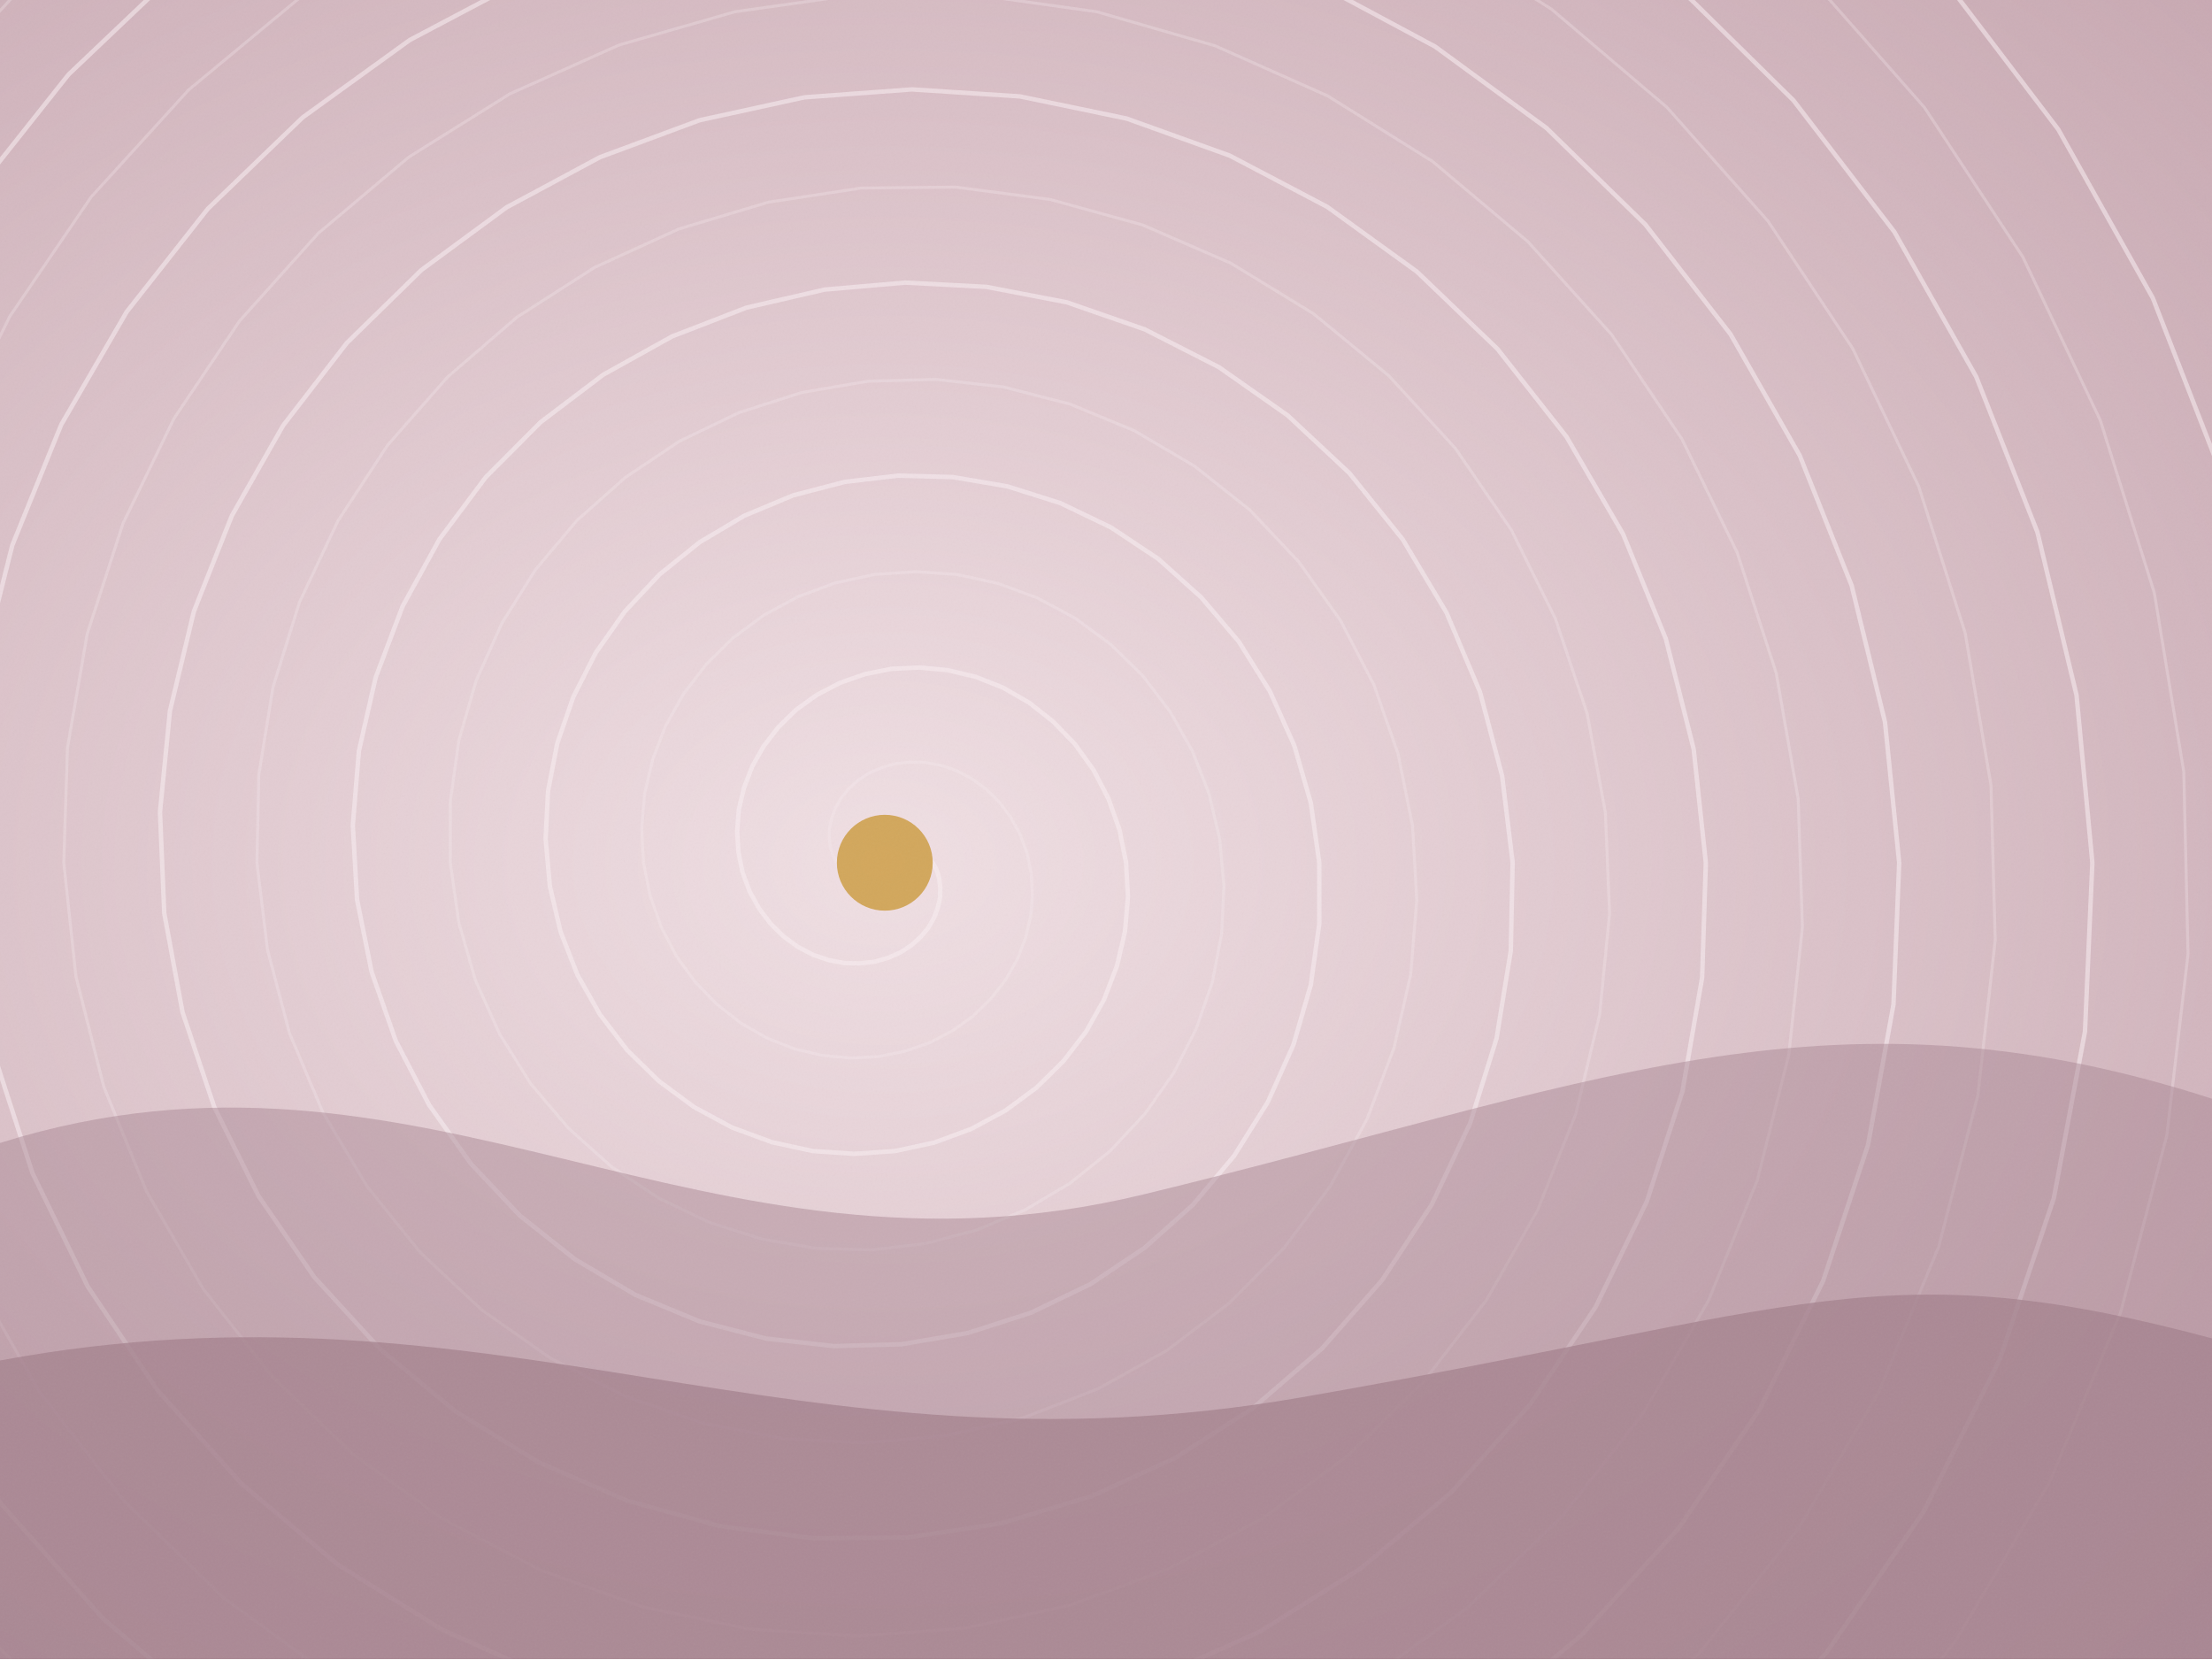
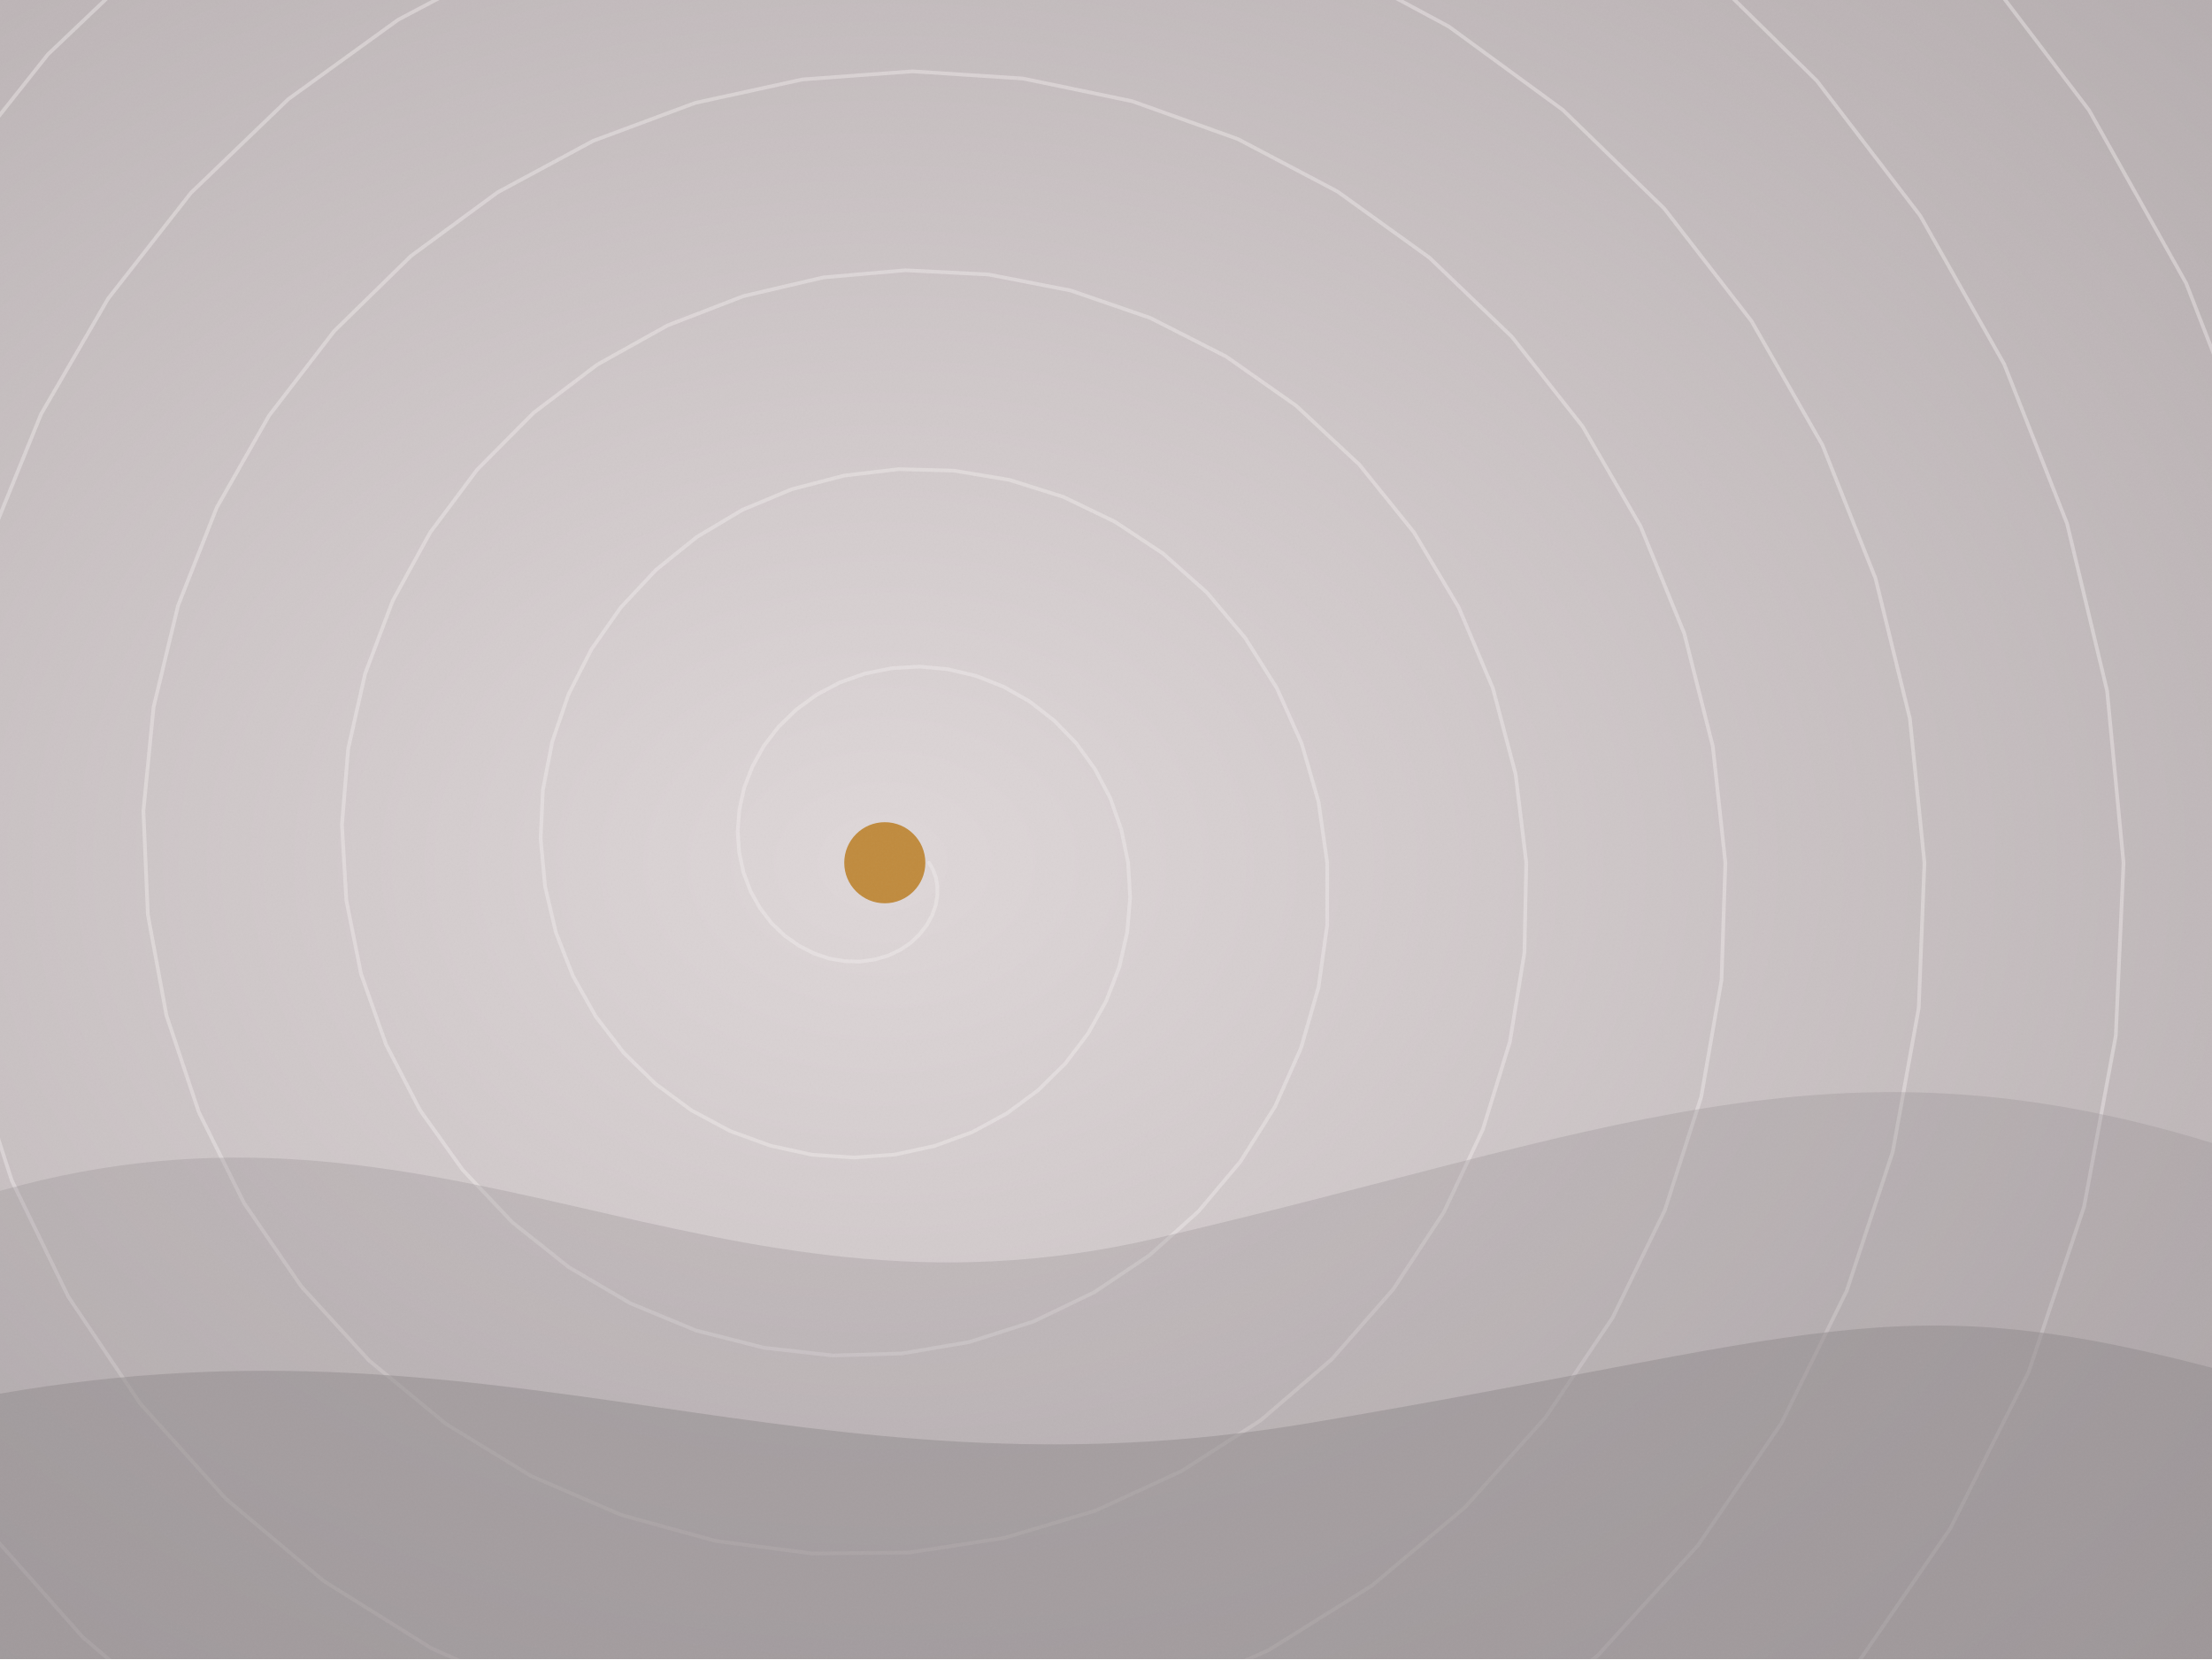
<svg xmlns="http://www.w3.org/2000/svg" viewBox="0 0 1200 900" preserveAspectRatio="xMidYMid slice" role="img" aria-hidden="true">
  <defs>
-     <radialGradient id="g-women" cx="40%" cy="52%" r="88%">
-       <stop offset="0" stop-color="#f0dfe3" />
-       <stop offset="1" stop-color="#c4a3ad" />
+     <radialGradient id="g-women" cx="40%" cy="52%" r="90%">
+       <stop offset="0" stop-color="#ded7d8" />
+       <stop offset="1" stop-color="#b0a8aa" />
    </radialGradient>
    <filter id="f-women">
      <feTurbulence type="fractalNoise" baseFrequency="0.9" numOctaves="3" />
      <feColorMatrix type="saturate" values="0" />
    </filter>
  </defs>
  <rect width="1200" height="900" fill="url(#g-women)" />
-   <g fill="none" stroke="#f9eef1" stroke-linecap="round">
-     <path d="M 506.0 468.0 L 508.1 471.9 L 509.5 476.5 L 510.1 481.4 L 510.0 486.7 L 508.8 492.2 L 506.8 497.7 L 503.7 503.1 L 499.6 508.1 L 494.5 512.7 L 488.6 516.6 L 481.8 519.6 L 474.4 521.7 L 466.4 522.6 L 458.0 522.4 L 449.5 520.8 L 441.0 517.9 L 432.8 513.6 L 425.0 507.9 L 418.0 501.0 L 411.8 492.8 L 406.7 483.6 L 402.9 473.4 L 400.6 462.4 L 399.9 451.0 L 400.8 439.2 L 403.6 427.4 L 408.1 415.7 L 414.4 404.6 L 422.4 394.3 L 432.0 384.9 L 443.2 376.9 L 455.7 370.4 L 469.2 365.7 L 483.7 362.8 L 498.7 362.1 L 514.0 363.5 L 529.2 367.1 L 544.1 373.0 L 558.2 381.1 L 571.3 391.4 L 583.1 403.6 L 593.2 417.6 L 601.3 433.2 L 607.3 450.1 L 610.9 468.0 L 611.9 486.5 L 610.3 505.4 L 605.9 524.1 L 598.9 542.3 L 589.2 559.6 L 576.9 575.6 L 562.3 590.0 L 545.5 602.4 L 526.9 612.4 L 506.8 619.8 L 485.5 624.4 L 463.4 625.9 L 441.0 624.4 L 418.8 619.6 L 397.1 611.6 L 376.5 600.5 L 357.4 586.4 L 340.2 569.6 L 325.4 550.2 L 313.2 528.7 L 304.1 505.4 L 298.3 480.7 L 296.0 455.1 L 297.3 429.2 L 302.3 403.3 L 311.0 378.1 L 323.2 354.1 L 338.9 331.8 L 357.8 311.6 L 379.6 294.1 L 403.9 279.7 L 430.3 268.7 L 458.3 261.4 L 487.3 258.0 L 516.9 258.8 L 546.4 263.8 L 575.2 272.9 L 602.7 286.1 L 628.4 303.2 L 651.6 324.0 L 672.0 348.0 L 688.9 375.0 L 702.1 404.3 L 711.1 435.5 L 715.7 468.0 L 715.7 501.1 L 711.1 534.3 L 701.7 566.7 L 687.8 597.8 L 669.5 627.0 L 647.1 653.6 L 620.9 676.9 L 591.5 696.6 L 559.3 712.1 L 525.0 723.1 L 489.1 729.2 L 452.4 730.2 L 415.6 726.1 L 379.5 716.8 L 344.7 702.4 L 311.9 683.1 L 281.9 659.3 L 255.4 631.2 L 232.8 599.4 L 214.7 564.6 L 201.6 527.2 L 193.7 488.0 L 191.4 447.8 L 194.7 407.4 L 203.8 367.5 L 218.4 328.9 L 238.4 292.5 L 263.5 258.9 L 293.3 229.0 L 327.2 203.3 L 364.6 182.5 L 404.9 166.9 L 447.3 157.1 L 491.0 153.3 L 535.1 155.6 L 578.8 164.0 L 621.1 178.7 L 661.3 199.2 L 698.5 225.3 L 732.0 256.6 L 760.9 292.5 L 784.7 332.3 L 802.9 375.4 L 814.9 420.9 L 820.6 468.0 L 819.6 515.7 L 811.9 563.2 L 797.5 609.4 L 776.7 653.4 L 749.8 694.4 L 717.2 731.5 L 679.6 763.9 L 637.5 790.9 L 591.7 811.8 L 543.2 826.3 L 492.8 834.0 L 441.5 834.5 L 390.3 827.8 L 340.2 814.0 L 292.2 793.2 L 247.4 765.8 L 206.5 732.1 L 170.5 692.8 L 140.2 648.7 L 116.2 600.4 L 99.0 549.0 L 89.1 495.3 L 86.8 440.5 L 92.2 385.6 L 105.2 331.6 L 125.8 279.7 L 153.6 230.8 L 188.1 186.1 L 228.7 146.4 L 274.8 112.5 L 325.4 85.3 L 379.6 65.2 L 436.4 52.8 L 494.7 48.5 L 553.3 52.3 L 611.2 64.3 L 667.1 84.4 L 720.0 112.2 L 768.7 147.4 L 812.3 189.2 L 849.8 236.9 L 880.5 289.7 L 903.7 346.5 L 918.8 406.3 L 925.4 468.0 L 923.4 530.3 L 912.7 592.1 L 893.3 652.0 L 865.6 709.0 L 830.1 761.8 L 787.4 809.4 L 738.2 850.8 L 683.4 885.1 L 624.1 911.6 L 561.4 929.6 L 496.4 938.8 L 430.5 938.8 L 364.9 929.6 L 300.9 911.2 L 239.8 884.0 L 182.8 848.4 L 131.1 804.9 L 85.7 754.5 L 47.6 697.9 L 17.6 636.3 L -3.6 570.8 L -15.5 502.6 L -17.8 433.2 L -10.4 363.8 L 6.7 295.7 L 33.2 230.4 L 68.7 169.2 L 112.7 113.3 L 164.2 63.7 L 222.3 21.7 L 286.1 -12.0 L 354.2 -36.5 L 425.4 -51.5 L 498.3 -56.3 L 571.5 -51.0 L 643.6 -35.4 L 713.1 -9.8 L 778.6 25.3 L 838.9 69.4 L 892.6 121.8 L 938.8 181.3 L 976.3 247.0 L 1004.5 317.6 L 1022.6 391.7 L 1030.3 468.0 L 1027.2 544.9 L 1013.4 621.0 L 989.1 694.7 L 954.6 764.5 L 910.5 829.2 L 857.6 887.3 L 796.8 937.7 L 729.4 979.3 L 656.5 1011.3 L 579.6 1032.9 L 500.1 1043.6 L 419.6 1043.1 L 339.5 1031.3 L 261.6 1008.5 L 187.4 974.8 L 118.3 931.0 L 55.7 877.8 L 0.9 816.1 L -45.0 747.1 L -80.9 672.1 L -106.1 592.6 L -120.1 510.0 L -122.4 425.9 L -113.0 342.0 L -91.8 259.9 L -59.4 181.2 L -16.1 107.6 L 37.2 40.4 L 99.6 -18.9 L 169.9 -69.1 L 246.8 -109.2 L 328.8 -138.3 L 414.4 -155.7 L 502.0 -161.1 L 589.7 -154.2 L 676.0 -135.1 L 759.0 -104.1 L 837.2 -61.6 L 909.0 -8.5 L 972.9 54.4 L 1027.7 125.8 L 1072.1 204.4 L 1105.3 288.7 L 1126.5 377.1 L 1135.1 468.0 L 1131.1 559.5 L 1114.2 649.9 L 1084.9 737.3 L 1043.5 820.1 L 990.8 896.6 L 927.7 965.3 L 855.5 1024.7 L 775.4 1073.6 L 688.9 1111.0 L 597.8 1136.1 L 503.8 1148.4 L 408.6 1147.4 L 314.2 1133.1 L 222.4 1105.7 L 135.0 1065.6 L 53.7 1013.6 L -19.8 950.6 L -84.0 877.7 L -137.5 796.4 L -179.4 708.0 L -208.7 614.4 L -224.7 517.3 L -227.0 418.6 L -215.5 320.2 L -190.4 224.0 L -151.9 132.0 L -100.9 45.9 L -38.2 -32.4 L 35.1 -101.5 L 117.5 -159.9 L 207.5 -206.4 L 303.5 -240.0 L 403.5 -260.0 L 505.6 -265.9 L 607.9 -257.5 L 708.4 -234.9 L 805.0 -198.3 L 895.9 -148.5 L 979.2 -86.4 L 1053.3 -13.0 L 1116.6 70.2 L 1167.9 161.7 L 1206.1 259.8 L 1230.3 362.6 L 1240.0 468.0" stroke-width="2.4" stroke-opacity=".55" />
-     <path d="M 454.0 468.0 L 451.9 464.1 L 450.5 459.5 L 449.9 454.6 L 450.0 449.3 L 451.2 443.8 L 453.2 438.3 L 456.3 432.9 L 460.4 427.9 L 465.5 423.3 L 471.4 419.4 L 478.2 416.4 L 485.6 414.3 L 493.6 413.4 L 502.0 413.6 L 510.5 415.2 L 519.0 418.1 L 527.2 422.4 L 535.0 428.1 L 542.0 435.0 L 548.2 443.2 L 553.3 452.4 L 557.1 462.6 L 559.4 473.6 L 560.1 485.0 L 559.2 496.8 L 556.4 508.6 L 551.9 520.3 L 545.6 531.4 L 537.6 541.7 L 528.0 551.1 L 516.8 559.1 L 504.3 565.6 L 490.8 570.3 L 476.3 573.2 L 461.3 573.9 L 446.0 572.5 L 430.8 568.9 L 415.9 563.0 L 401.8 554.9 L 388.7 544.6 L 376.9 532.4 L 366.8 518.4 L 358.7 502.8 L 352.7 485.9 L 349.1 468.0 L 348.1 449.5 L 349.7 430.6 L 354.1 411.9 L 361.1 393.7 L 370.8 376.4 L 383.1 360.4 L 397.7 346.0 L 414.5 333.6 L 433.1 323.6 L 453.2 316.2 L 474.5 311.6 L 496.6 310.1 L 519.0 311.6 L 541.2 316.4 L 562.9 324.4 L 583.5 335.5 L 602.6 349.6 L 619.8 366.4 L 634.6 385.8 L 646.8 407.3 L 655.9 430.6 L 661.7 455.3 L 664.0 480.9 L 662.7 506.8 L 657.7 532.7 L 649.0 557.9 L 636.8 581.9 L 621.1 604.2 L 602.2 624.4 L 580.4 641.9 L 556.1 656.3 L 529.7 667.3 L 501.7 674.6 L 472.7 678.0 L 443.1 677.2 L 413.6 672.2 L 384.8 663.1 L 357.3 649.9 L 331.6 632.8 L 308.4 612.0 L 288.0 588.0 L 271.1 561.0 L 257.9 531.7 L 248.9 500.5 L 244.3 468.0 L 244.3 434.9 L 248.9 401.7 L 258.3 369.3 L 272.2 338.2 L 290.5 309.0 L 312.9 282.4 L 339.1 259.1 L 368.5 239.4 L 400.7 223.9 L 435.0 212.9 L 470.9 206.8 L 507.6 205.8 L 544.4 209.9 L 580.5 219.2 L 615.3 233.6 L 648.1 252.9 L 678.1 276.7 L 704.6 304.8 L 727.2 336.6 L 745.3 371.4 L 758.4 408.8 L 766.3 448.0 L 768.6 488.2 L 765.3 528.6 L 756.2 568.5 L 741.6 607.1 L 721.6 643.5 L 696.5 677.1 L 666.7 707.0 L 632.8 732.7 L 595.4 753.5 L 555.1 769.1 L 512.7 778.9 L 469.0 782.7 L 424.9 780.4 L 381.2 772.0 L 338.9 757.3 L 298.7 736.8 L 261.5 710.7 L 228.0 679.4 L 199.1 643.5 L 175.3 603.7 L 157.1 560.6 L 145.1 515.1 L 139.4 468.0 L 140.4 420.3 L 148.1 372.8 L 162.5 326.6 L 183.3 282.6 L 210.2 241.6 L 242.8 204.5 L 280.4 172.1 L 322.5 145.1 L 368.3 124.2 L 416.8 109.7 L 467.2 102.0 L 518.5 101.5 L 569.7 108.2 L 619.8 122.0 L 667.8 142.8 L 712.6 170.2 L 753.5 203.9 L 789.5 243.2 L 819.8 287.3 L 843.8 335.6 L 861.0 387.0 L 870.9 440.7 L 873.2 495.5 L 867.8 550.4 L 854.8 604.4 L 834.2 656.3 L 806.4 705.2 L 771.9 749.9 L 731.3 789.6 L 685.2 823.5 L 634.6 850.7 L 580.4 870.8 L 523.6 883.2 L 465.3 887.5 L 406.7 883.7 L 348.8 871.7 L 292.9 851.6 L 240.0 823.8 L 191.3 788.6 L 147.7 746.8 L 110.2 699.1 L 79.5 646.3 L 56.3 589.5 L 41.2 529.7 L 34.6 468.0 L 36.6 405.7 L 47.3 343.9 L 66.7 284.0 L 94.4 227.0 L 129.9 174.2 L 172.6 126.6 L 221.8 85.2 L 276.6 50.9 L 335.9 24.4 L 398.6 6.4 L 463.6 -2.8 L 529.5 -2.8 L 595.1 6.4 L 659.1 24.8 L 720.2 52.0 L 777.2 87.6 L 828.9 131.1 L 874.3 181.5 L 912.4 238.1 L 942.4 299.7 L 963.6 365.2 L 975.5 433.4 L 977.8 502.8 L 970.4 572.2 L 953.3 640.3 L 926.8 705.6 L 891.3 766.8 L 847.3 822.7 L 795.8 872.3 L 737.7 914.3 L 673.9 948.0 L 605.8 972.5 L 534.6 987.5 L 461.7 992.3 L 388.5 987.0 L 316.4 971.4 L 246.9 945.8 L 181.4 910.7 L 121.1 866.6 L 67.4 814.2 L 21.2 754.7 L -16.3 689.0 L -44.5 618.4 L -62.6 544.3 L -70.3 468.0 L -67.2 391.1 L -53.4 315.0 L -29.1 241.3 L 5.4 171.5 L 49.5 106.8 L 102.4 48.7 L 163.2 -1.7 L 230.6 -43.3 L 303.5 -75.3 L 380.4 -96.9 L 459.9 -107.6 L 540.4 -107.1 L 620.5 -95.3 L 698.4 -72.5 L 772.6 -38.8 L 841.7 5.0 L 904.3 58.2 L 959.1 119.9 L 1005.0 188.9 L 1040.9 263.9 L 1066.1 343.4 L 1080.1 426.0 L 1082.4 510.1 L 1073.0 594.0 L 1051.8 676.1 L 1019.4 754.8 L 976.1 828.4 L 922.8 895.6 L 860.4 954.9 L 790.1 1005.1 L 713.2 1045.2 L 631.2 1074.3 L 545.6 1091.7 L 458.0 1097.1 L 370.3 1090.2 L 284.0 1071.1 L 201.0 1040.1 L 122.8 997.6 L 51.0 944.5 L -12.9 881.6 L -67.7 810.2 L -112.1 731.6 L -145.3 647.3 L -166.5 558.9 L -175.1 468.0 L -171.1 376.5 L -154.2 286.1 L -124.9 198.7 L -83.5 115.9 L -30.8 39.4 L 32.3 -29.3 L 104.5 -88.7 L 184.6 -137.6 L 271.1 -175.0 L 362.2 -200.1 L 456.2 -212.4 L 551.4 -211.4 L 645.8 -197.1 L 737.6 -169.7 L 825.0 -129.6 L 906.3 -77.6 L 979.8 -14.6 L 1044.0 58.3 L 1097.5 139.6 L 1139.4 228.0 L 1168.7 321.6 L 1184.7 418.7 L 1187.0 517.4 L 1175.5 615.8 L 1150.4 712.0 L 1111.9 804.0 L 1060.9 890.1 L 998.2 968.4 L 924.9 1037.5 L 842.5 1095.9 L 752.5 1142.4 L 656.5 1176.0 L 556.5 1196.0 L 454.4 1201.9 L 352.1 1193.5 L 251.6 1170.9 L 155.0 1134.3 L 64.1 1084.5 L -19.2 1022.4 L -93.3 949.0 L -156.6 865.8 L -207.9 774.3 L -246.1 676.2 L -270.3 573.4 L -280.0 468.0" stroke-width="1.6" stroke-opacity=".28" />
-   </g>
-   <path d="M0 620 C 230 548 380 706 620 648 S 990 528 1200 596 L1200 900 L0 900 Z" fill="#a4818e" fill-opacity=".45" />
-   <path d="M0 738 C 270 688 430 806 706 758 S 1020 678 1200 726 L1200 900 L0 900 Z" fill="#a4818e" fill-opacity=".75" />
-   <circle cx="480" cy="468" r="26" fill="#cfa14e" fill-opacity=".9" />
-   <rect width="1200" height="900" filter="url(#f-women)" opacity=".045" />
+   <path d="M 504.0 468.0 L 506.1 471.7 L 507.7 475.9 L 508.5 480.7 L 508.5 485.8 L 507.6 491.1 L 505.7 496.5 L 502.8 501.8 L 498.9 506.8 L 494.1 511.4 L 488.3 515.3 L 481.8 518.4 L 474.5 520.5 L 466.6 521.6 L 458.4 521.4 L 450.0 520.0 L 441.6 517.2 L 433.4 513.0 L 425.6 507.5 L 418.5 500.7 L 412.3 492.6 L 407.2 483.5 L 403.4 473.4 L 401.0 462.5 L 400.2 451.0 L 401.1 439.3 L 403.7 427.4 L 408.2 415.8 L 414.4 404.6 L 422.4 394.2 L 432.0 384.9 L 443.1 376.8 L 455.6 370.2 L 469.2 365.4 L 483.7 362.5 L 498.8 361.6 L 514.1 363.0 L 529.4 366.6 L 544.4 372.5 L 558.7 380.6 L 571.9 390.9 L 583.8 403.1 L 594.0 417.2 L 602.3 432.9 L 608.3 450.0 L 612.0 468.0 L 613.1 486.7 L 611.5 505.7 L 607.2 524.6 L 600.1 543.0 L 590.3 560.6 L 578.0 576.8 L 563.2 591.4 L 546.3 603.9 L 527.5 614.1 L 507.1 621.6 L 485.5 626.3 L 463.2 627.9 L 440.5 626.4 L 418.0 621.5 L 396.0 613.5 L 375.1 602.3 L 355.7 588.0 L 338.3 571.0 L 323.2 551.4 L 310.9 529.6 L 301.6 505.9 L 295.7 480.9 L 293.3 454.9 L 294.5 428.6 L 299.6 402.3 L 308.4 376.7 L 320.8 352.3 L 336.7 329.6 L 355.9 309.1 L 378.0 291.3 L 402.7 276.6 L 429.5 265.4 L 457.9 258.0 L 487.5 254.5 L 517.5 255.3 L 547.5 260.3 L 576.8 269.5 L 604.8 283.0 L 631.0 300.3 L 654.7 321.4 L 675.4 345.9 L 692.7 373.3 L 706.1 403.2 L 715.3 434.9 L 720.0 468.0 L 720.0 501.7 L 715.3 535.5 L 705.8 568.5 L 691.7 600.3 L 673.0 630.0 L 650.2 657.1 L 623.6 680.9 L 593.6 701.0 L 560.8 716.8 L 525.8 728.0 L 489.3 734.2 L 451.9 735.3 L 414.4 731.1 L 377.5 721.7 L 342.0 707.0 L 308.6 687.4 L 278.0 663.1 L 250.9 634.5 L 227.8 602.1 L 209.4 566.5 L 195.9 528.4 L 187.9 488.4 L 185.5 447.4 L 188.9 406.1 L 198.1 365.4 L 213.0 326.0 L 233.4 288.8 L 259.0 254.6 L 289.4 224.0 L 324.0 197.8 L 362.2 176.5 L 403.4 160.6 L 446.6 150.5 L 491.2 146.6 L 536.3 148.9 L 580.9 157.6 L 624.1 172.5 L 665.2 193.4 L 703.2 220.1 L 737.4 252.0 L 767.0 288.7 L 791.3 329.4 L 809.9 373.4 L 822.2 419.9 L 828.0 468.0 L 827.0 516.8 L 819.1 565.2 L 804.5 612.5 L 783.3 657.5 L 755.8 699.4 L 722.5 737.3 L 684.0 770.4 L 641.0 798.0 L 594.2 819.5 L 544.6 834.3 L 493.1 842.2 L 440.6 842.7 L 388.3 835.9 L 337.1 821.8 L 288.0 800.6 L 242.1 772.5 L 200.3 738.1 L 163.5 697.9 L 132.5 652.8 L 107.9 603.4 L 90.3 550.8 L 80.2 496.0 L 77.8 439.9 L 83.3 383.7 L 96.6 328.5 L 117.6 275.3 L 146.0 225.4 L 181.3 179.6 L 222.9 138.9 L 270.0 104.3 L 321.8 76.4 L 377.2 55.8 L 435.3 43.1 L 495.0 38.7 L 555.0 42.6 L 614.2 54.9 L 671.5 75.4 L 725.6 103.9 L 775.5 139.8 L 820.1 182.6 L 858.6 231.4 L 890.0 285.5 L 913.7 343.6 L 929.2 404.9 L 936.0 468.0 L 933.9 531.8 L 922.9 595.0 L 903.2 656.4 L 874.9 714.7 L 838.5 768.8 L 794.8 817.6 L 744.4 860.0 L 688.3 895.1 L 627.6 922.2 L 563.4 940.7 L 496.8 950.1 L 429.3 950.1 L 362.1 940.7 L 296.6 921.9 L 234.0 894.1 L 175.6 857.6 L 122.6 813.1 L 76.1 761.4 L 37.1 703.5 L 6.4 640.4 L -15.3 573.3 L -27.6 503.5 L -30.0 432.3 L -22.4 361.2 L -4.9 291.5 L 22.3 224.6 L 58.7 161.9 L 103.6 104.6 L 156.4 53.8 L 216.0 10.7 L 281.3 -23.8 L 351.1 -49.0 L 424.1 -64.3 L 498.8 -69.3 L 573.8 -63.8 L 647.6 -47.9 L 718.8 -21.7 L 786.0 14.4 L 847.8 59.6 L 902.9 113.2 L 950.2 174.2 L 988.7 241.5 L 1017.5 313.9 L 1036.1 389.8 L 1044.0 468.0 L 1040.9 546.8 L 1026.8 624.8 L 1001.8 700.3 L 966.4 772.0 L 921.2 838.2 L 867.0 897.8 L 804.8 949.5 L 735.7 992.2 L 661.0 1024.9 L 582.1 1047.1 L 500.6 1058.0 L 418.0 1057.6 L 336.0 1045.5 L 256.1 1022.1 L 180.0 987.6 L 109.1 942.7 L 44.9 888.1 L -11.2 824.9 L -58.2 754.2 L -95.1 677.3 L -121.0 595.7 L -135.3 511.0 L -137.7 424.8 L -128.0 338.8 L -106.4 254.6 L -73.1 173.9 L -28.7 98.4 L 26.0 29.5 L 89.9 -31.3 L 162.0 -82.8 L 240.9 -123.9 L 325.0 -153.8 L 412.8 -171.7 L 502.5 -177.2 L 592.5 -170.2 L 681.0 -150.6 L 766.2 -118.7 L 846.4 -75.2 L 920.0 -20.7 L 985.6 43.8 L 1041.7 117.0 L 1087.3 197.6 L 1121.4 284.1 L 1143.1 374.8 L 1152.0 468.0 L 1147.8 561.9 L 1130.6 654.6 L 1100.5 744.3 L 1058.0 829.2 L 1004.0 907.7 L 939.3 978.1 L 865.2 1039.0 L 783.0 1089.2 L 694.3 1127.7 L 600.9 1153.4 L 504.4 1166.0 L 406.7 1165.0 L 309.9 1150.3 L 215.7 1122.2 L 126.0 1081.1 L 42.6 1027.8 L -32.7 963.2 L -98.6 888.4 L -153.6 804.9 L -196.6 714.3 L -226.6 618.2 L -243.0 518.6 L -245.4 417.3 L -233.7 316.3 L -207.9 217.6 L -168.4 123.2 L -116.1 34.9 L -51.7 -45.5 L 23.4 -116.4 L 108.0 -176.3 L 200.4 -224.1 L 298.8 -258.6 L 401.5 -279.1 L 506.3 -285.1 L 611.3 -276.5 L 714.4 -253.3 L 813.5 -215.8 L 906.8 -164.7 L 992.3 -101.0 L 1068.3 -25.7 L 1133.3 59.8 L 1186.0 153.7 L 1225.2 254.3 L 1250.0 359.8 L 1260.0 468.0" fill="none" stroke="#f4efef" stroke-width="2" stroke-opacity=".42" stroke-linecap="round" />
+   <path d="M0 646 C 240 578 384 728 626 672 S 992 556 1200 620 L1200 900 L0 900 Z" fill="#918a8c" fill-opacity=".28" />
+   <path d="M0 756 C 276 708 436 818 710 772 S 1026 696 1200 742 L1200 900 L0 900 Z" fill="#918a8c" fill-opacity=".5" />
+   <circle cx="480" cy="468" r="22" fill="#c08b3e" />
+   <rect width="1200" height="900" filter="url(#f-women)" opacity=".04" />
</svg>
